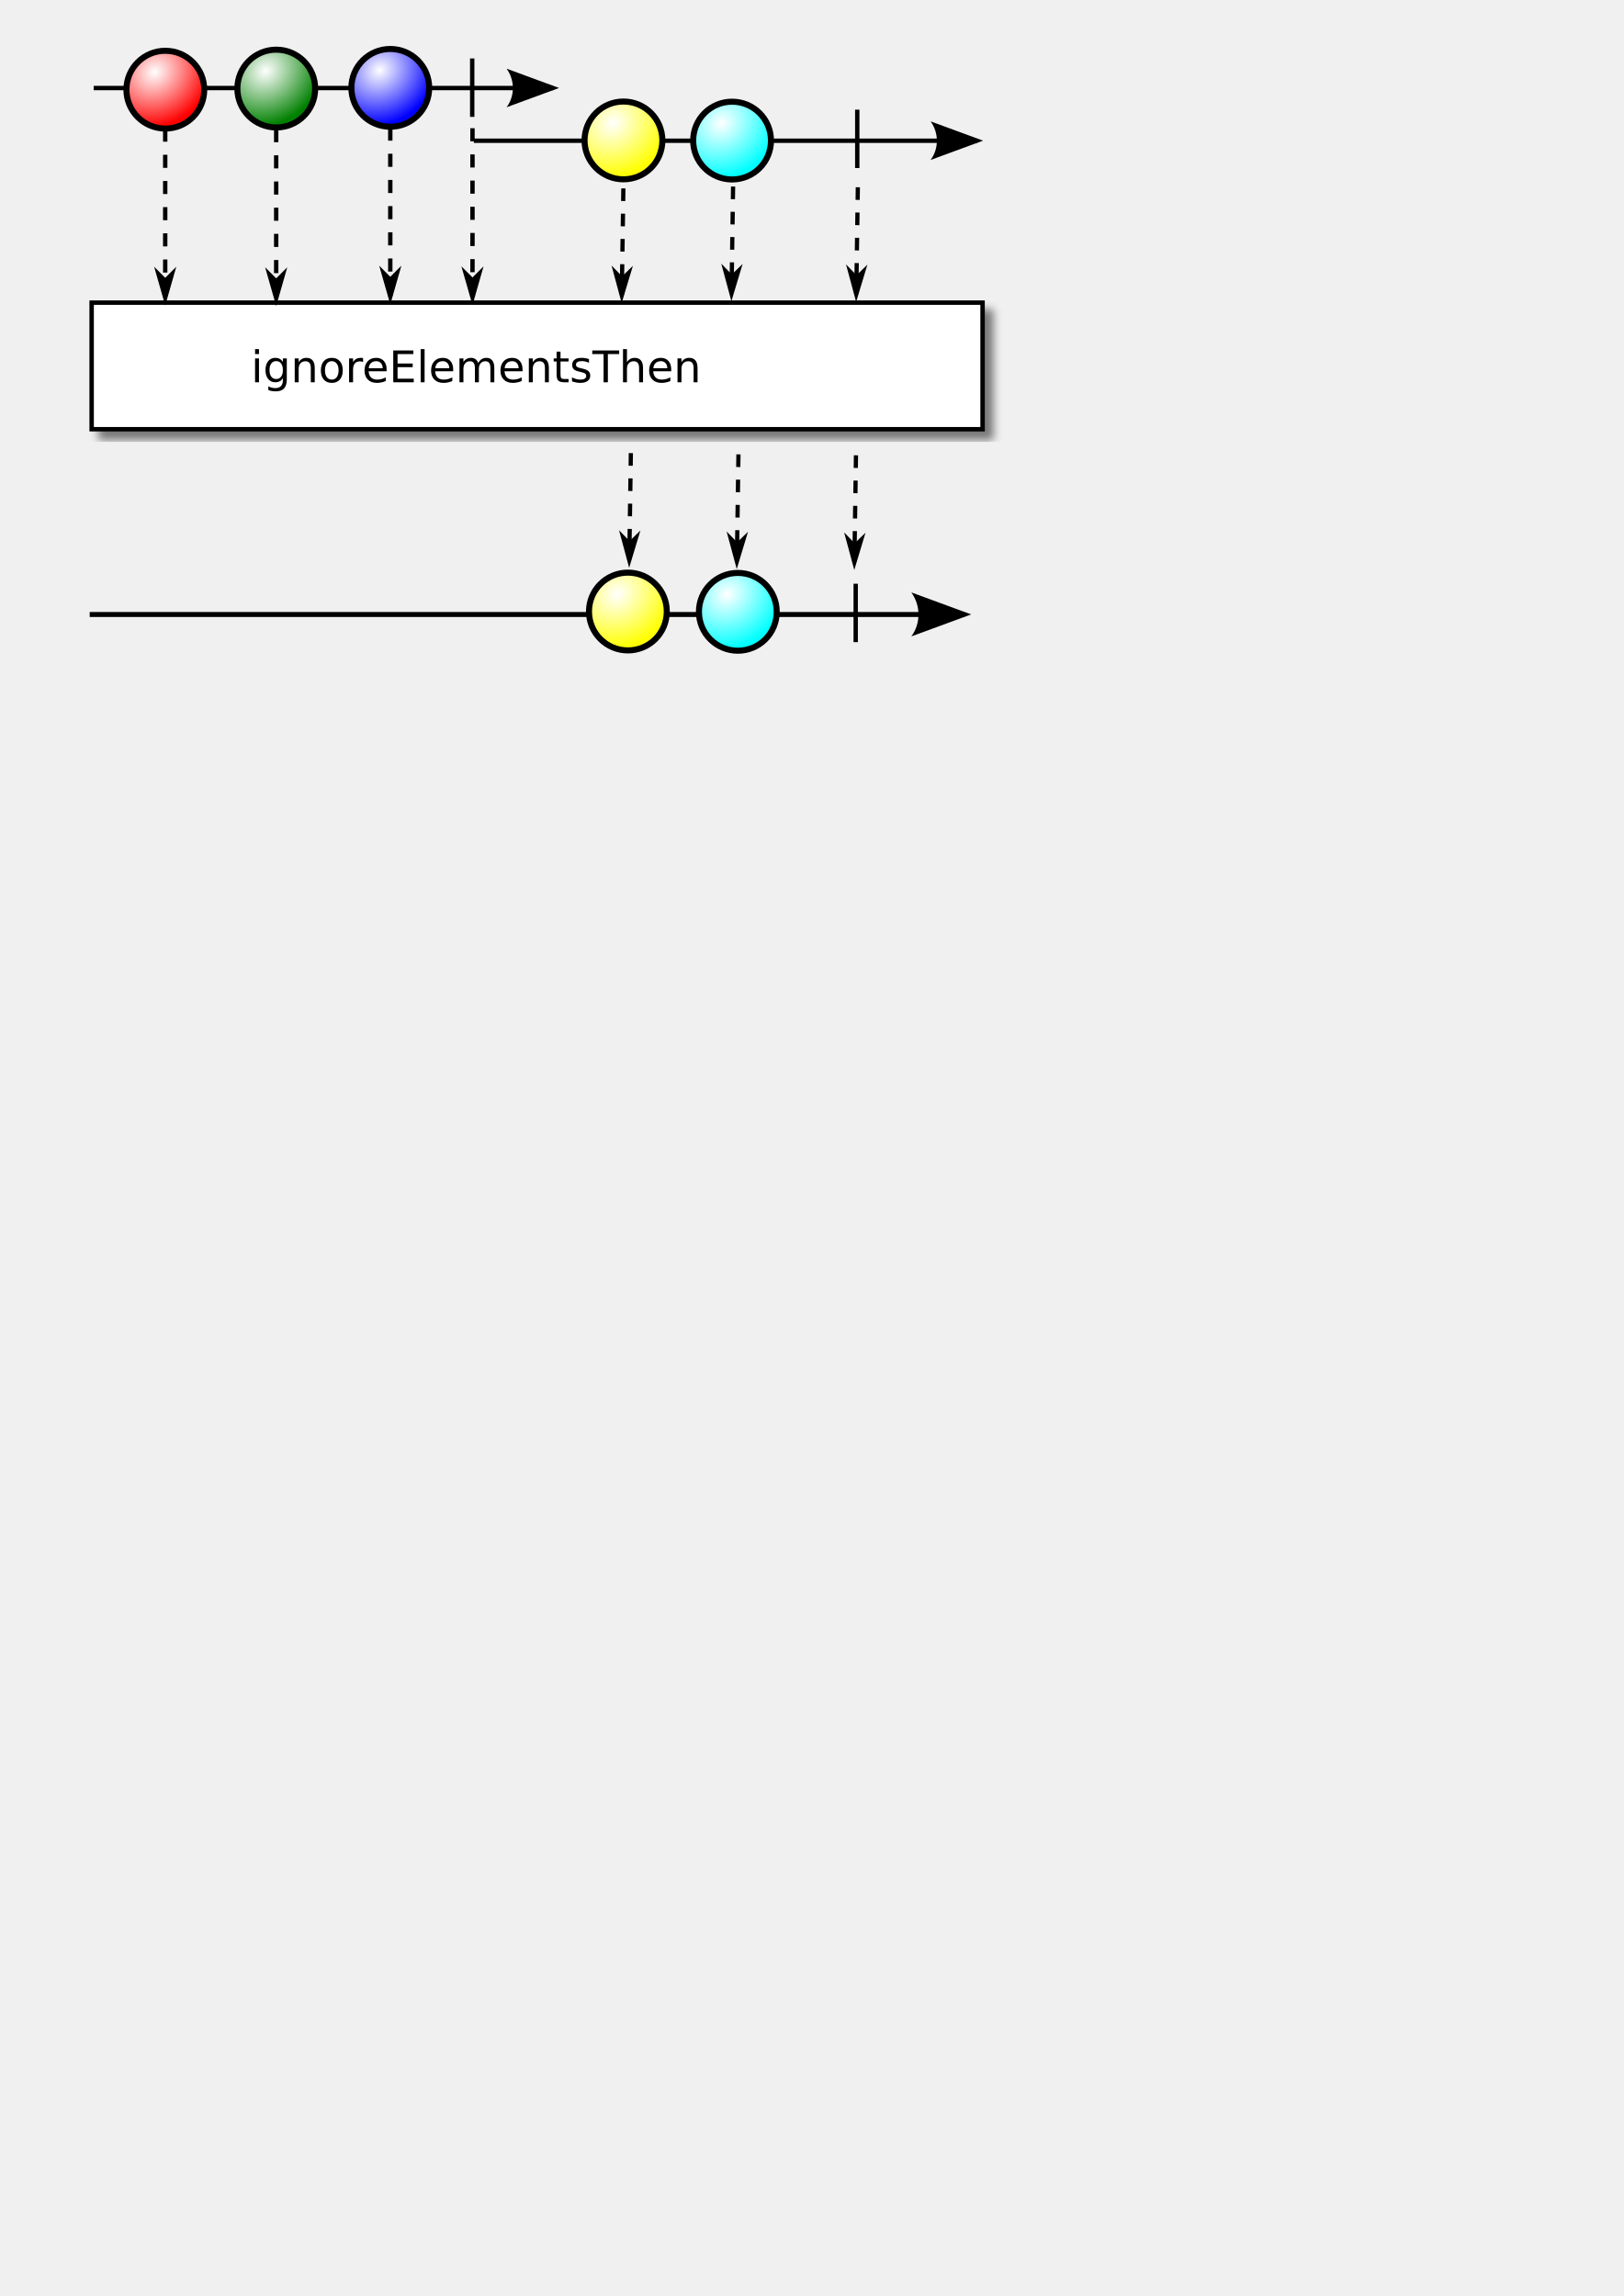
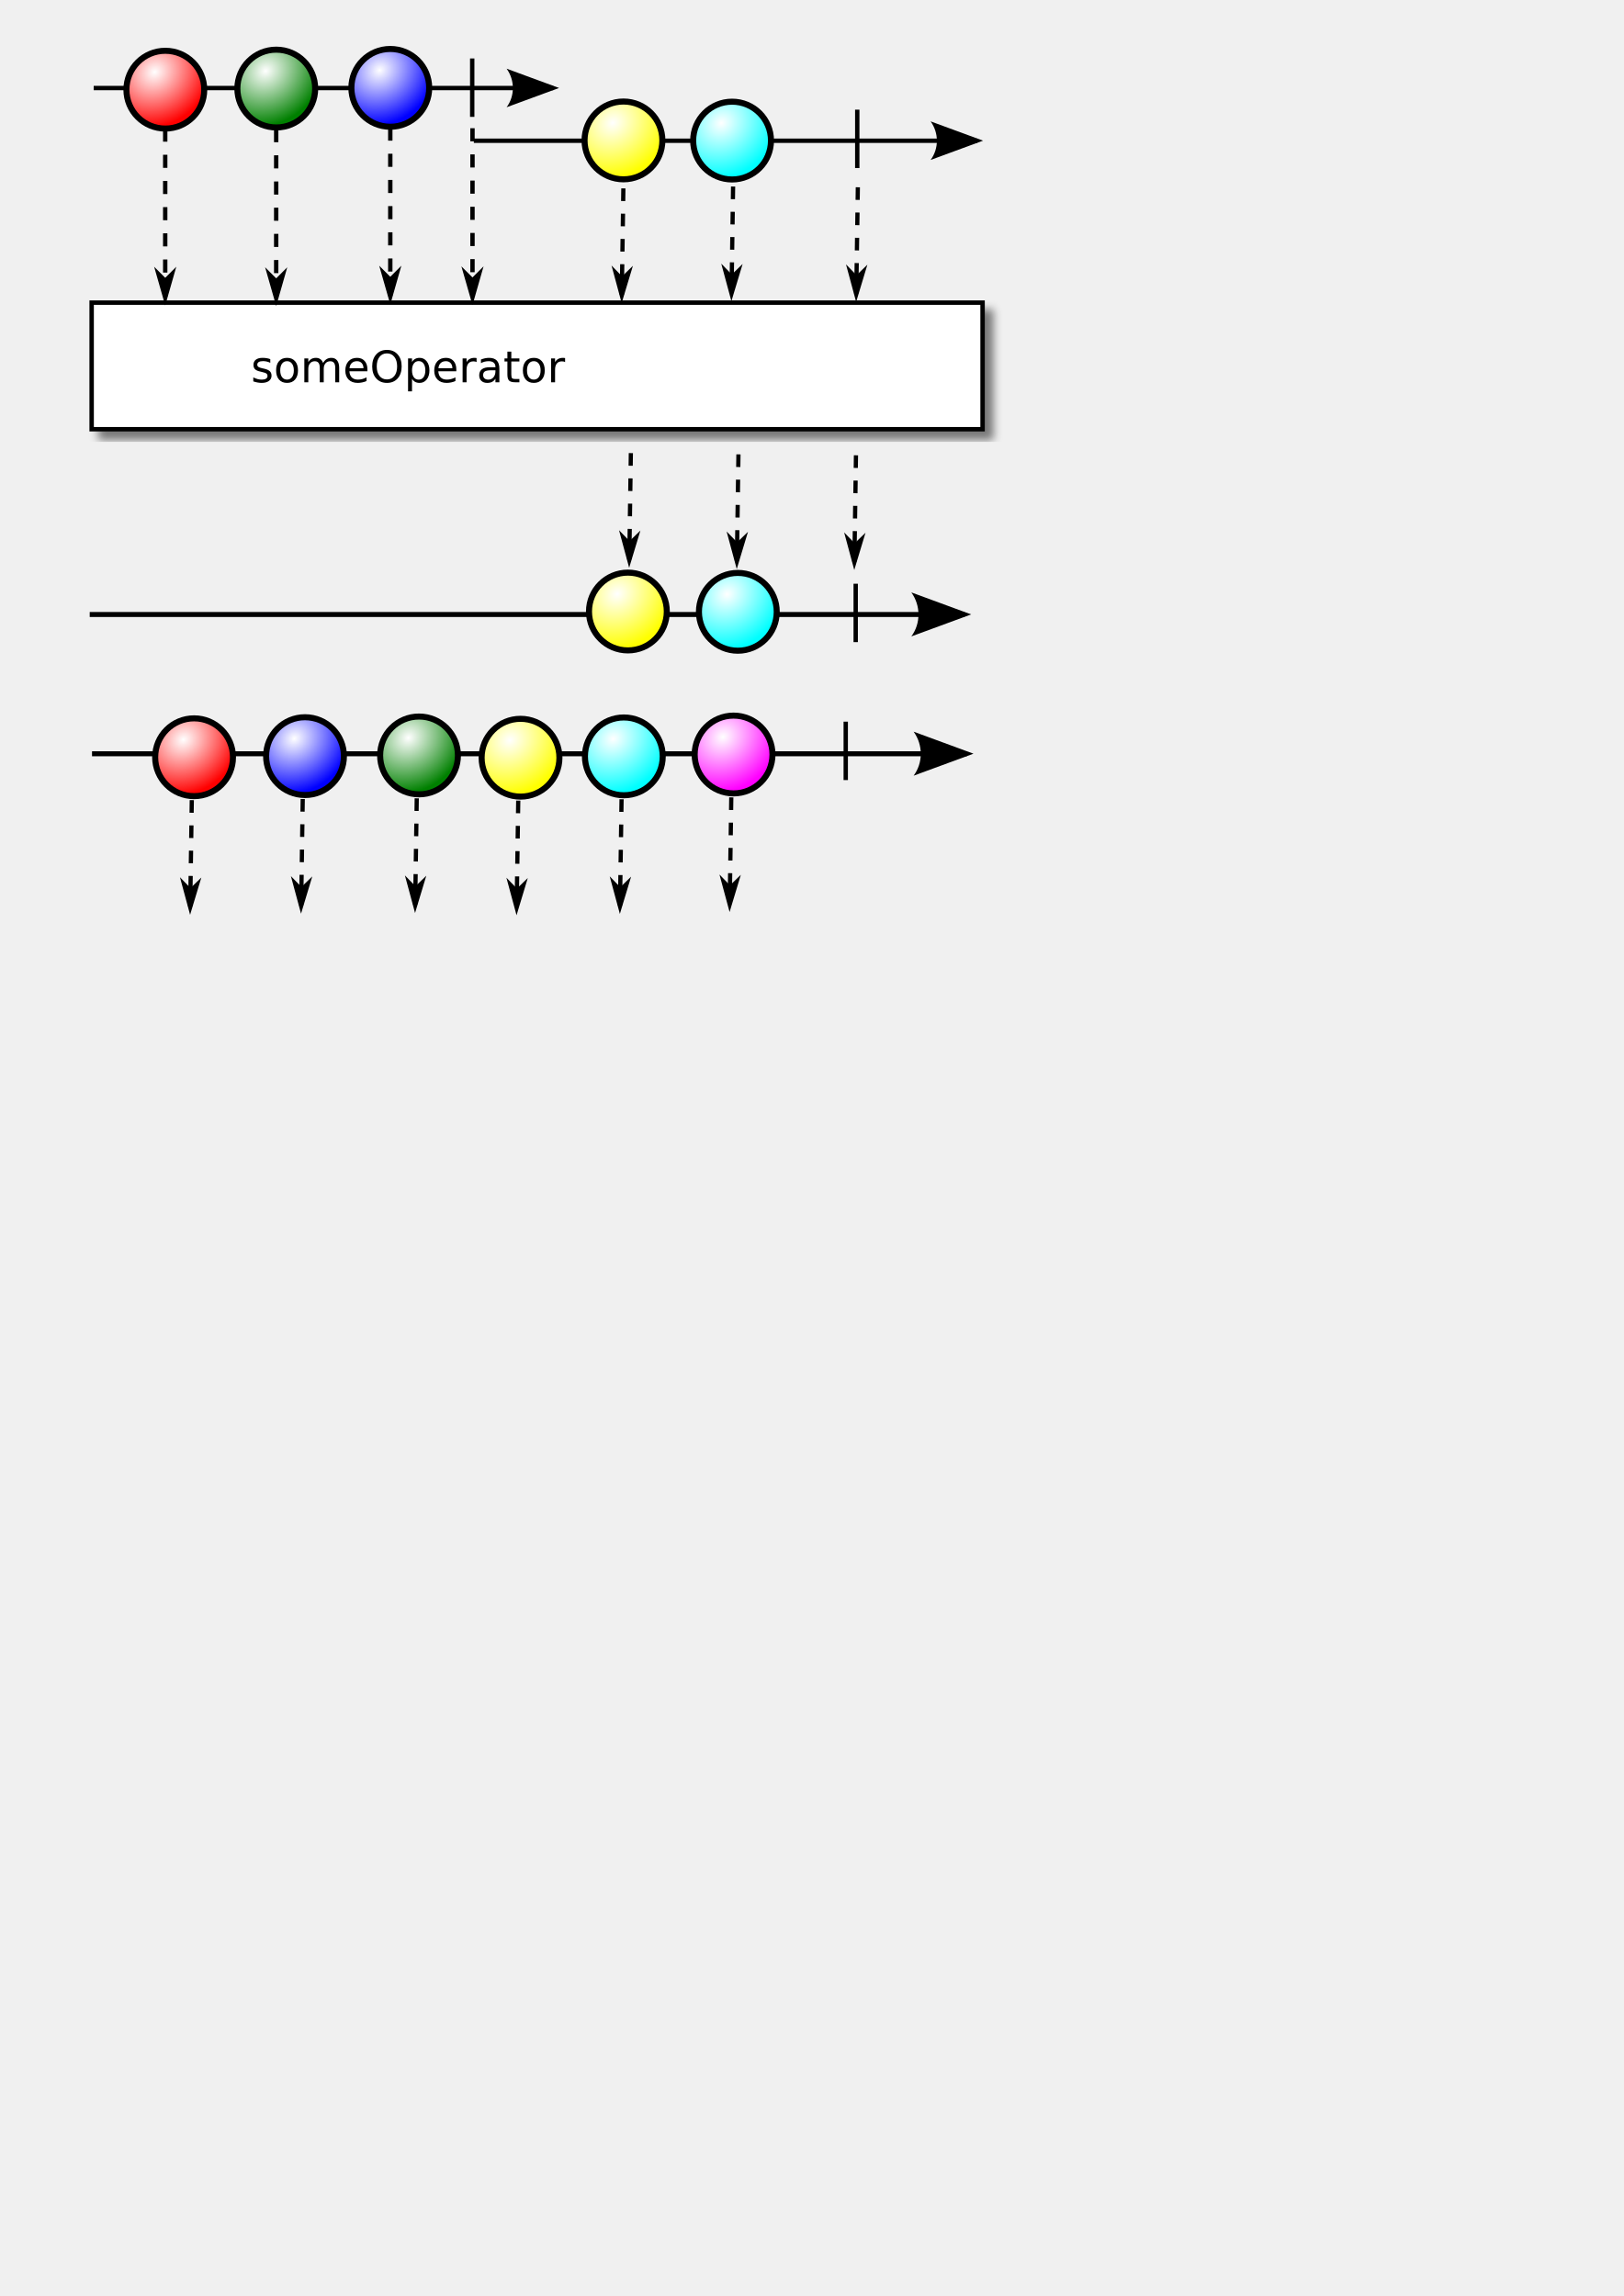
<svg xmlns="http://www.w3.org/2000/svg" xmlns:xlink="http://www.w3.org/1999/xlink" width="744.094" height="1052.362" id="svg2" version="1.1">
  <defs id="defs4">
    <linearGradient id="linearGradient5954">
      <stop id="stop5956" offset="0" style="stop-color:#ffffff;stop-opacity:1" />
      <stop id="stop5958" offset="1" style="stop-color:#00ffff;stop-opacity:1" />
    </linearGradient>
    <linearGradient id="linearGradient5948">
      <stop style="stop-color:#ffffff;stop-opacity:1" offset="0" id="stop5950" />
      <stop style="stop-color:#ffff00;stop-opacity:1" offset="1" id="stop5952" />
    </linearGradient>
    <marker orient="auto" refY="0.0" refX="0.0" id="Arrow1Send" style="overflow:visible;">
      <path id="path4186" d="M 0.0,0.0 L 5.0,-5.0 L -12.5,0.0 L 5.0,5.0 L 0.0,0.0 z " style="fill-rule:evenodd;stroke:#000000;stroke-width:1.0pt;" transform="scale(0.2) rotate(180) translate(6,0)" />
    </marker>
    <marker orient="auto" refY="0.0" refX="0.0" id="Arrow1Lend" style="overflow:visible;">
      <path id="path4174" d="M 0.0,0.0 L 5.0,-5.0 L -12.5,0.0 L 5.0,5.0 L 0.0,0.0 z " style="fill-rule:evenodd;stroke:#000000;stroke-width:1.0pt;" transform="scale(0.8) rotate(180) translate(12.5,0)" />
    </marker>
    <linearGradient id="linearGradient3123">
      <stop style="stop-color:#ffffff;stop-opacity:1" offset="0" id="stop3125" />
      <stop style="stop-color:#0000ff;stop-opacity:1" offset="1" id="stop3127" />
    </linearGradient>
    <linearGradient id="linearGradient6690">
      <stop id="stop6692" offset="0" style="stop-color:#ffffff;stop-opacity:1" />
      <stop id="stop6694" offset="1" style="stop-color:#ff00ff;stop-opacity:1" />
    </linearGradient>
    <linearGradient id="linearGradient6641">
      <stop style="stop-color:#ffffff;stop-opacity:1" offset="0" id="stop6643" />
      <stop style="stop-color:#0000ff;stop-opacity:1" offset="1" id="stop6645" />
    </linearGradient>
    <linearGradient id="linearGradient6569">
      <stop id="stop6571" offset="0" style="stop-color:#ffffff;stop-opacity:1" />
      <stop id="stop6573" offset="1" style="stop-color:#008000;stop-opacity:1" />
    </linearGradient>
    <linearGradient id="linearGradient6470">
      <stop id="stop6472" offset="0" style="stop-color:#ffffff;stop-opacity:1" />
      <stop id="stop6474" offset="1" style="stop-color:#ffff00;stop-opacity:1" />
    </linearGradient>
    <linearGradient id="linearGradient6430">
      <stop style="stop-color:#ffffff;stop-opacity:1" offset="0" id="stop6432" />
      <stop style="stop-color:#0000ff;stop-opacity:1" offset="1" id="stop6434" />
    </linearGradient>
    <linearGradient id="linearGradient6390">
      <stop id="stop6392" offset="0" style="stop-color:#ffffff;stop-opacity:1" />
      <stop id="stop6394" offset="1" style="stop-color:#008000;stop-opacity:1" />
    </linearGradient>
    <marker orient="auto" refY="0.0" refX="0.0" id="Arrow1Mend" style="overflow:visible;">
      <path id="path3786" d="M 0.0,0.0 L 5.0,-5.0 L -12.5,0.0 L 5.0,5.0 L 0.0,0.0 z " style="fill-rule:evenodd;stroke:#000000;stroke-width:1.0pt;" transform="scale(0.4) rotate(180) translate(10,0)" />
    </marker>
    <linearGradient id="linearGradient5976">
      <stop style="stop-color:#ffffff;stop-opacity:1" offset="0" id="stop5978" />
      <stop style="stop-color:#ff0000;stop-opacity:1" offset="1" id="stop5980" />
    </linearGradient>
    <linearGradient id="linearGradient4492">
      <stop style="stop-color:#ff0000;stop-opacity:1;" offset="0" id="stop4494" />
      <stop style="stop-color:#ff0000;stop-opacity:1" offset="1" id="stop4496" />
    </linearGradient>
    <marker orient="auto" refY="0.0" refX="0.0" id="Arrow2Lend" style="overflow:visible;">
      <path id="path3798" style="fill-rule:evenodd;stroke-width:0.625;stroke-linejoin:round;" d="M 8.719,4.034 L -2.207,0.016 L 8.719,-4.002 C 6.973,-1.63 6.983,1.616 8.719,4.034 z " transform="scale(1.1) rotate(180) translate(1,0)" />
    </marker>
    <radialGradient xlink:href="#linearGradient5976" id="radialGradient5982" cx="113.03" cy="322.384" fx="113.03" fy="322.384" r="13.857" gradientUnits="userSpaceOnUse" gradientTransform="matrix(-1.154251,0.8445702,-0.7444229,-1.017383,479.7764,556.2234)" />
    <radialGradient xlink:href="#linearGradient5976-2" id="radialGradient5982-0" cx="113.03" cy="322.384" fx="113.03" fy="322.384" r="13.857" gradientUnits="userSpaceOnUse" gradientTransform="matrix(-1.154251,0.8445702,-0.7444229,-1.017383,479.7764,556.2234)" />
    <linearGradient id="linearGradient5976-2">
      <stop style="stop-color:#ffffff;stop-opacity:1" offset="0" id="stop5978-9" />
      <stop style="stop-color:#ff0000;stop-opacity:1" offset="1" id="stop5980-9" />
    </linearGradient>
    <radialGradient r="13.857" fy="322.384" fx="113.03" cy="322.384" cx="113.03" gradientTransform="matrix(-1.154251,0.8445702,-0.7444229,-1.017383,479.7764,556.2234)" gradientUnits="userSpaceOnUse" id="radialGradient6371-1" xlink:href="#linearGradient6390-0" />
    <linearGradient id="linearGradient6390-0">
      <stop id="stop6392-1" offset="0" style="stop-color:#ffffff;stop-opacity:1" />
      <stop id="stop6394-6" offset="1" style="stop-color:#008000;stop-opacity:1" />
    </linearGradient>
    <radialGradient r="13.857" fy="322.384" fx="113.03" cy="322.384" cx="113.03" gradientTransform="matrix(-1.154251,0.8445702,-0.7444229,-1.017383,479.7764,556.2234)" gradientUnits="userSpaceOnUse" id="radialGradient6411-2" xlink:href="#linearGradient6430-5" />
    <linearGradient id="linearGradient6430-5">
      <stop style="stop-color:#ffffff;stop-opacity:1" offset="0" id="stop6432-2" />
      <stop style="stop-color:#0000ff;stop-opacity:1" offset="1" id="stop6434-6" />
    </linearGradient>
    <marker orient="auto" refY="0" refX="0" id="Arrow1Mend-5" style="overflow:visible">
      <path id="path3786-9" d="M 0,0 5,-5 -12.5,0 5,5 0,0 z" style="fill-rule:evenodd;stroke:#000000;stroke-width:1pt" transform="matrix(-0.4,0,0,-0.4,-4,0)" />
    </marker>
    <radialGradient xlink:href="#linearGradient5976-7" id="radialGradient5982-07" cx="113.03" cy="322.384" fx="113.03" fy="322.384" r="13.857" gradientUnits="userSpaceOnUse" gradientTransform="matrix(-1.154251,0.8445702,-0.7444229,-1.017383,479.7764,556.2234)" />
    <linearGradient id="linearGradient5976-7">
      <stop style="stop-color:#ffffff;stop-opacity:1" offset="0" id="stop5978-8" />
      <stop style="stop-color:#ff0000;stop-opacity:1" offset="1" id="stop5980-91" />
    </linearGradient>
    <radialGradient r="13.857" fy="322.384" fx="113.03" cy="322.384" cx="113.03" gradientTransform="matrix(-1.154251,0.8445702,-0.7444229,-1.017383,479.7764,556.2234)" gradientUnits="userSpaceOnUse" id="radialGradient6498" xlink:href="#linearGradient6569" />
    <marker orient="auto" refY="0" refX="0" id="Arrow1Mend-2" style="overflow:visible">
      <path id="path3786-5" d="M 0,0 5,-5 -12.5,0 5,5 0,0 z" style="fill-rule:evenodd;stroke:#000000;stroke-width:1pt" transform="matrix(-0.4,0,0,-0.4,-4,0)" />
    </marker>
    <radialGradient xlink:href="#linearGradient5976-8" id="radialGradient5982-7" cx="113.03" cy="322.384" fx="113.03" fy="322.384" r="13.857" gradientUnits="userSpaceOnUse" gradientTransform="matrix(-1.154251,0.8445702,-0.7444229,-1.017383,479.7764,556.2234)" />
    <linearGradient id="linearGradient5976-8">
      <stop style="stop-color:#ffffff;stop-opacity:1" offset="0" id="stop5978-93" />
      <stop style="stop-color:#ff0000;stop-opacity:1" offset="1" id="stop5980-0" />
    </linearGradient>
    <marker orient="auto" refY="0" refX="0" id="Arrow1Mend-8" style="overflow:visible">
      <path id="path3786-99" d="M 0,0 5,-5 -12.5,0 5,5 0,0 z" style="fill-rule:evenodd;stroke:#000000;stroke-width:1pt" transform="matrix(-0.4,0,0,-0.4,-4,0)" />
    </marker>
    <radialGradient xlink:href="#linearGradient5976-1" id="radialGradient5982-05" cx="113.03" cy="322.384" fx="113.03" fy="322.384" r="13.857" gradientUnits="userSpaceOnUse" gradientTransform="matrix(-1.154251,0.8445702,-0.7444229,-1.017383,479.7764,556.2234)" />
    <linearGradient id="linearGradient5976-1">
      <stop style="stop-color:#ffffff;stop-opacity:1" offset="0" id="stop5978-2" />
      <stop style="stop-color:#ff0000;stop-opacity:1" offset="1" id="stop5980-2" />
    </linearGradient>
    <marker orient="auto" refY="0" refX="0" id="Arrow1Mend-4" style="overflow:visible">
      <path id="path3786-7" d="M 0,0 5,-5 -12.5,0 5,5 0,0 z" style="fill-rule:evenodd;stroke:#000000;stroke-width:1pt" transform="matrix(-0.4,0,0,-0.4,-4,0)" />
    </marker>
    <radialGradient r="13.857" fy="322.384" fx="113.03" cy="322.384" cx="113.03" gradientTransform="matrix(-1.154251,0.8445702,-0.7444229,-1.017383,479.7764,556.2234)" gradientUnits="userSpaceOnUse" id="radialGradient6498-5" xlink:href="#linearGradient6569-4" />
    <linearGradient id="linearGradient6569-4">
      <stop id="stop6571-8" offset="0" style="stop-color:#ffffff;stop-opacity:1" />
      <stop id="stop6573-9" offset="1" style="stop-color:#008000;stop-opacity:1" />
    </linearGradient>
    <radialGradient r="13.857" fy="322.384" fx="113.03" cy="322.384" cx="113.03" gradientTransform="matrix(-1.154251,0.8445702,-0.7444229,-1.017383,479.7764,556.2234)" gradientUnits="userSpaceOnUse" id="radialGradient6593" xlink:href="#linearGradient3123" />
    <marker orient="auto" refY="0" refX="0" id="Arrow1Mend-1" style="overflow:visible">
      <path id="path3786-8" d="M 0,0 5,-5 -12.5,0 5,5 0,0 z" style="fill-rule:evenodd;stroke:#000000;stroke-width:1pt" transform="matrix(-0.4,0,0,-0.4,-4,0)" />
    </marker>
    <radialGradient r="13.857" fy="322.384" fx="113.03" cy="322.384" cx="113.03" gradientTransform="matrix(-1.154251,0.8445702,-0.7444229,-1.017383,479.7764,556.2234)" gradientUnits="userSpaceOnUse" id="radialGradient6498-40" xlink:href="#linearGradient6569-0" />
    <linearGradient id="linearGradient6569-0">
      <stop id="stop6571-0" offset="0" style="stop-color:#ffffff;stop-opacity:1" />
      <stop id="stop6573-2" offset="1" style="stop-color:#008000;stop-opacity:1" />
    </linearGradient>
    <marker orient="auto" refY="0" refX="0" id="Arrow1Mend-54" style="overflow:visible">
      <path id="path3786-85" d="M 0,0 5,-5 -12.5,0 5,5 0,0 z" style="fill-rule:evenodd;stroke:#000000;stroke-width:1pt" transform="matrix(-0.4,0,0,-0.4,-4,0)" />
    </marker>
    <radialGradient r="13.857" fy="322.384" fx="113.03" cy="322.384" cx="113.03" gradientTransform="matrix(-1.154251,0.8445702,-0.7444229,-1.017383,479.7764,556.2234)" gradientUnits="userSpaceOnUse" id="radialGradient6593-4-9" xlink:href="#linearGradient6641-1" />
    <linearGradient id="linearGradient6641-1">
      <stop style="stop-color:#ffffff;stop-opacity:1" offset="0" id="stop6643-9" />
      <stop style="stop-color:#0000ff;stop-opacity:1" offset="1" id="stop6645-4" />
    </linearGradient>
    <linearGradient id="linearGradient6569-7">
      <stop id="stop6571-3" offset="0" style="stop-color:#ffffff;stop-opacity:1" />
      <stop id="stop6573-5" offset="1" style="stop-color:#008000;stop-opacity:1" />
    </linearGradient>
    <radialGradient xlink:href="#linearGradient5976-24" id="radialGradient5982-3" cx="113.03" cy="322.384" fx="113.03" fy="322.384" r="13.857" gradientUnits="userSpaceOnUse" gradientTransform="matrix(-1.154251,0.8445702,-0.7444229,-1.017383,479.7764,556.2234)" />
    <linearGradient id="linearGradient5976-24">
      <stop style="stop-color:#ffffff;stop-opacity:1" offset="0" id="stop5978-6" />
      <stop style="stop-color:#ff0000;stop-opacity:1" offset="1" id="stop5980-95" />
    </linearGradient>
    <marker orient="auto" refY="0" refX="0" id="Arrow1Mend-7" style="overflow:visible">
      <path id="path3786-6" d="M 0,0 5,-5 -12.5,0 5,5 0,0 z" style="fill-rule:evenodd;stroke:#000000;stroke-width:1pt" transform="matrix(-0.4,0,0,-0.4,-4,0)" />
    </marker>
    <marker orient="auto" refY="0" refX="0" id="Arrow2Lend-3" style="overflow:visible">
      <path id="path3798-3" style="fill-rule:evenodd;stroke-width:0.625;stroke-linejoin:round" d="M 8.719,4.034 -2.207,0.016 8.719,-4.002 c -1.745,2.372 -1.735,5.617 -6e-7,8.035 z" transform="matrix(-1.1,0,0,-1.1,-1.1,0)" />
    </marker>
    <radialGradient r="13.857" fy="322.384" fx="113.03" cy="322.384" cx="113.03" gradientTransform="matrix(-1.154251,0.8445702,-0.7444229,-1.017383,479.7764,556.2234)" gradientUnits="userSpaceOnUse" id="radialGradient6665-2" xlink:href="#linearGradient6690-8" />
    <linearGradient id="linearGradient6690-8">
      <stop id="stop6692-2" offset="0" style="stop-color:#ffffff;stop-opacity:1" />
      <stop id="stop6694-2" offset="1" style="stop-color:#00ffff;stop-opacity:1" />
    </linearGradient>
    <radialGradient r="13.857" fy="322.384" fx="113.03" cy="322.384" cx="113.03" gradientTransform="matrix(-1.154251,0.8445702,-0.7444229,-1.017383,479.7764,556.2234)" gradientUnits="userSpaceOnUse" id="radialGradient6593-4-5" xlink:href="#linearGradient6641-4" />
    <linearGradient id="linearGradient6641-4">
      <stop style="stop-color:#ffffff;stop-opacity:1" offset="0" id="stop6643-3" />
      <stop style="stop-color:#0000ff;stop-opacity:1" offset="1" id="stop6645-48" />
    </linearGradient>
    <radialGradient r="13.857" fy="322.384" fx="113.03" cy="322.384" cx="113.03" gradientTransform="matrix(-1.154251,0.8445702,-0.7444229,-1.017383,479.7764,556.2234)" gradientUnits="userSpaceOnUse" id="radialGradient6830" xlink:href="#linearGradient5954" />
    <radialGradient r="13.857" fy="322.384" fx="113.03" cy="322.384" cx="113.03" gradientTransform="matrix(-1.154251,0.8445702,-0.7444229,-1.017383,479.7764,556.2234)" gradientUnits="userSpaceOnUse" id="radialGradient6593-40" xlink:href="#linearGradient6569-4-7" />
    <linearGradient id="linearGradient6569-4-7">
      <stop id="stop6571-8-7" offset="0" style="stop-color:#ffffff;stop-opacity:1" />
      <stop id="stop6573-9-7" offset="1" style="stop-color:#008000;stop-opacity:1" />
    </linearGradient>
    <radialGradient r="13.857" fy="322.384" fx="113.03" cy="322.384" cx="113.03" gradientTransform="matrix(-1.154251,0.8445702,-0.7444229,-1.017383,479.7764,556.2234)" gradientUnits="userSpaceOnUse" id="radialGradient6874" xlink:href="#linearGradient5948" />
    <marker orient="auto" refY="0" refX="0" id="Arrow1Mend-19" style="overflow:visible">
      <path id="path3786-3" d="M 0,0 5,-5 -12.5,0 5,5 0,0 z" style="fill-rule:evenodd;stroke:#000000;stroke-width:1pt" transform="matrix(-0.4,0,0,-0.4,-4,0)" />
    </marker>
    <filter id="filter6959" style="color-interpolation-filters:sRGB;">
      <feFlood id="feFlood6961" flood-opacity="0.5" flood-color="rgb(0,0,0)" result="flood" />
      <feComposite id="feComposite6963" in2="SourceGraphic" in="flood" operator="in" result="composite1" />
      <feGaussianBlur id="feGaussianBlur6965" in="composite" stdDeviation="2" result="blur" />
      <feOffset id="feOffset6967" dx="4" dy="4" result="offset" />
      <feComposite id="feComposite6969" in2="offset" in="SourceGraphic" operator="over" result="composite2" />
    </filter>
    <marker orient="auto" refY="0" refX="0" id="Arrow1Mend-19-5" style="overflow:visible">
      <path id="path3786-3-2" d="M 0,0 5,-5 -12.5,0 5,5 0,0 z" style="fill-rule:evenodd;stroke:#000000;stroke-width:1pt" transform="matrix(-0.4,0,0,-0.4,-4,0)" />
    </marker>
    <marker orient="auto" refY="0" refX="0" id="Arrow1Mend-19-7" style="overflow:visible">
      <path id="path3786-3-3" d="M 0,0 5,-5 -12.5,0 5,5 0,0 z" style="fill-rule:evenodd;stroke:#000000;stroke-width:1pt" transform="matrix(-0.4,0,0,-0.4,-4,0)" />
    </marker>
    <radialGradient r="13.857" fy="322.384" fx="113.03" cy="322.384" cx="113.03" gradientTransform="matrix(-1.154251,0.8445702,-0.7444229,-1.017383,479.7764,556.2234)" gradientUnits="userSpaceOnUse" id="radialGradient6874-6" xlink:href="#linearGradient5948-6" />
    <linearGradient id="linearGradient5948-6">
      <stop style="stop-color:#ffffff;stop-opacity:1" offset="0" id="stop5950-7" />
      <stop style="stop-color:#ffff00;stop-opacity:1" offset="1" id="stop5952-2" />
    </linearGradient>
    <radialGradient r="13.857" fy="322.384" fx="113.03" cy="322.384" cx="113.03" gradientTransform="matrix(-1.154251,0.8445702,-0.7444229,-1.017383,479.7764,556.2234)" gradientUnits="userSpaceOnUse" id="radialGradient5975" xlink:href="#linearGradient5948-6" />
    <marker orient="auto" refY="0" refX="0" id="Arrow1Mend-87" style="overflow:visible">
      <path id="path3786-2" d="M 0,0 5,-5 -12.5,0 5,5 0,0 z" style="fill-rule:evenodd;stroke:#000000;stroke-width:1pt" transform="matrix(-0.4,0,0,-0.4,-4,0)" />
    </marker>
    <marker orient="auto" refY="0" refX="0" id="Arrow1Mend-19-78" style="overflow:visible">
      <path id="path3786-3-0" d="M 0,0 5,-5 -12.5,0 5,5 0,0 z" style="fill-rule:evenodd;stroke:#000000;stroke-width:1pt" transform="matrix(-0.4,0,0,-0.4,-4,0)" />
    </marker>
    <marker orient="auto" refY="0" refX="0" id="Arrow1Mend-27" style="overflow:visible">
      <path id="path3786-96" d="M 0,0 5,-5 -12.5,0 5,5 0,0 z" style="fill-rule:evenodd;stroke:#000000;stroke-width:1pt" transform="matrix(-0.4,0,0,-0.4,-4,0)" />
    </marker>
    <marker orient="auto" refY="0" refX="0" id="Arrow1Mend-51" style="overflow:visible">
      <path id="path3786-58" d="M 0,0 5,-5 -12.5,0 5,5 0,0 z" style="fill-rule:evenodd;stroke:#000000;stroke-width:1pt" transform="matrix(-0.4,0,0,-0.4,-4,0)" />
    </marker>
+     <marker orient="auto" refY="0" refX="0" id="Arrow1Mend-3" style="overflow:visible">
+       <path id="path3786-73" d="M 0,0 5,-5 -12.5,0 5,5 0,0 z" style="fill-rule:evenodd;stroke:#000000;stroke-width:1pt" transform="matrix(-0.4,0,0,-0.4,-4,0)" />
+     </marker>
+     <radialGradient r="13.857" fy="322.384" fx="113.03" cy="322.384" cx="113.03" gradientTransform="matrix(-1.154251,0.8445702,-0.7444229,-1.017383,479.7764,556.2234)" gradientUnits="userSpaceOnUse" id="radialGradient5944" xlink:href="#linearGradient6641-6" />
+     <linearGradient id="linearGradient6641-6">
+       <stop style="stop-color:#ffffff;stop-opacity:1" offset="0" id="stop6643-1" />
+       <stop style="stop-color:#ffff00;stop-opacity:1" offset="1" id="stop6645-6" />
+     </linearGradient>
+     <marker orient="auto" refY="0" refX="0" id="marker3189" style="overflow:visible">
+       <path id="path3191" d="M 0,0 5,-5 -12.5,0 5,5 0,0 z" style="fill-rule:evenodd;stroke:#000000;stroke-width:1pt" transform="matrix(-0.4,0,0,-0.4,-4,0)" />
+     </marker>
+     <radialGradient r="13.857" fy="322.384" fx="113.03" cy="322.384" cx="113.03" gradientTransform="matrix(-1.154251,0.8445702,-0.7444229,-1.017383,479.7764,556.2234)" gradientUnits="userSpaceOnUse" id="radialGradient6665" xlink:href="#linearGradient6690-6" />
+     <linearGradient id="linearGradient6690-6">
+       <stop id="stop6692-5" offset="0" style="stop-color:#ffffff;stop-opacity:1" />
+       <stop id="stop6694-6" offset="1" style="stop-color:#ff00ff;stop-opacity:1" />
+     </linearGradient>
+     <marker orient="auto" refY="0" refX="0" id="marker3197" style="overflow:visible">
+       <path id="path3199" d="M 0,0 5,-5 -12.5,0 5,5 0,0 z" style="fill-rule:evenodd;stroke:#000000;stroke-width:1pt" transform="matrix(-0.4,0,0,-0.4,-4,0)" />
+     </marker>
+     <radialGradient r="13.857" fy="322.384" fx="113.03" cy="322.384" cx="113.03" gradientTransform="matrix(-1.154251,0.8445702,-0.7444229,-1.017383,479.7764,556.2234)" gradientUnits="userSpaceOnUse" id="radialGradient6593-4" xlink:href="#linearGradient6641-60" />
+     <linearGradient id="linearGradient6641-60">
+       <stop style="stop-color:#ffffff;stop-opacity:1" offset="0" id="stop6643-5" />
+       <stop style="stop-color:#00ffff;stop-opacity:1" offset="1" id="stop6645-5" />
+     </linearGradient>
+     <marker orient="auto" refY="0" refX="0" id="marker3205" style="overflow:visible">
+       <path id="path3207" d="M 0,0 5,-5 -12.5,0 5,5 0,0 z" style="fill-rule:evenodd;stroke:#000000;stroke-width:1pt" transform="matrix(-0.4,0,0,-0.4,-4,0)" />
+     </marker>
+     <radialGradient r="13.857" fy="322.384" fx="113.03" cy="322.384" cx="113.03" gradientTransform="matrix(-1.154251,0.8445702,-0.7444229,-1.017383,479.7764,556.2234)" gradientUnits="userSpaceOnUse" id="radialGradient6593-6" xlink:href="#linearGradient6569-4-6" />
+     <linearGradient id="linearGradient6569-4-6">
+       <stop id="stop6571-8-1" offset="0" style="stop-color:#ffffff;stop-opacity:1" />
+       <stop id="stop6573-9-3" offset="1" style="stop-color:#008000;stop-opacity:1" />
+     </linearGradient>
+     <marker orient="auto" refY="0" refX="0" id="marker3213" style="overflow:visible">
+       <path id="path3215" d="M 0,0 5,-5 -12.5,0 5,5 0,0 z" style="fill-rule:evenodd;stroke:#000000;stroke-width:1pt" transform="matrix(-0.4,0,0,-0.4,-4,0)" />
+     </marker>
+     <radialGradient r="13.857" fy="322.384" fx="113.03" cy="322.384" cx="113.03" gradientTransform="matrix(-1.154251,0.8445702,-0.7444229,-1.017383,479.7764,556.2234)" gradientUnits="userSpaceOnUse" id="radialGradient6498-0" xlink:href="#linearGradient6569-5" />
+     <linearGradient id="linearGradient6569-5">
+       <stop id="stop6571-6" offset="0" style="stop-color:#ffffff;stop-opacity:1" />
+       <stop id="stop6573-29" offset="1" style="stop-color:#0000ff;stop-opacity:1" />
+     </linearGradient>
+     <marker orient="auto" refY="0" refX="0" id="marker3221" style="overflow:visible">
+       <path id="path3223" d="M 0,0 5,-5 -12.5,0 5,5 0,0 z" style="fill-rule:evenodd;stroke:#000000;stroke-width:1pt" transform="matrix(-0.4,0,0,-0.4,-4,0)" />
+     </marker>
+     <radialGradient xlink:href="#linearGradient5976-27" id="radialGradient5982-5" cx="113.03" cy="322.384" fx="113.03" fy="322.384" r="13.857" gradientUnits="userSpaceOnUse" gradientTransform="matrix(-1.154251,0.8445702,-0.7444229,-1.017383,479.7764,556.2234)" />
+     <linearGradient id="linearGradient5976-27">
+       <stop style="stop-color:#ffffff;stop-opacity:1" offset="0" id="stop5978-0" />
+       <stop style="stop-color:#ff0000;stop-opacity:1" offset="1" id="stop5980-3" />
+     </linearGradient>
+     <marker orient="auto" refY="0" refX="0" id="Arrow2Lend-0" style="overflow:visible">
+       <path id="path3798-2" style="fill-rule:evenodd;stroke-width:0.625;stroke-linejoin:round" d="M 8.719,4.034 -2.207,0.016 8.719,-4.002 c -1.745,2.372 -1.735,5.617 -6e-7,8.035 z" transform="matrix(-1.1,0,0,-1.1,-1.1,0)" />
+     </marker>
  </defs>
  <g id="layer1">
    <rect style="fill:#ffffff;fill-opacity:1;stroke:#000000;stroke-width:2.026;stroke-miterlimit:4;stroke-opacity:1;stroke-dasharray:none;stroke-dashoffset:0;filter:url(#filter6959)" id="rect4418" width="408.287" height="58.016" x="41.999" y="138.711" />
    <path style="fill:none;stroke:#000000;stroke-width:2;stroke-linecap:butt;stroke-linejoin:miter;stroke-miterlimit:4;stroke-opacity:1;stroke-dasharray:none;marker-end:url(#Arrow2Lend-3)" d="m 42.931,40.352 210.617,0" id="path3129" />
    <path style="fill:url(#radialGradient5982);fill-opacity:1;stroke:#000000;stroke-width:2;stroke-miterlimit:4;stroke-opacity:1;stroke-dasharray:none;stroke-dashoffset:0" id="path4428" d="m 125.714,329.505 a 12.857,12.857 0 1 1 -25.714,0 12.857,12.857 0 1 1 25.714,0 z" transform="matrix(1.386598,0,0,1.386598,-80.72207,-415.7884)" />
    <text xml:space="preserve" style="font-size:40px;font-style:normal;font-weight:normal;line-height:125%;letter-spacing:0px;word-spacing:0px;fill:#000000;fill-opacity:1;stroke:none;font-family:Bitstream Vera Sans" x="115" y="175.219" id="text6476">
-       <tspan id="tspan6478" x="115" y="175.219" style="font-size:20px">ignoreElementsThen</tspan>
+       <tspan id="tspan6478" x="115" y="175.219" style="font-size:20px">someOperator</tspan>
    </text>
    <path style="fill:url(#radialGradient6498);fill-opacity:1;stroke:#000000;stroke-width:2;stroke-miterlimit:4;stroke-opacity:1;stroke-dasharray:none;stroke-dashoffset:0" id="path4428-7" d="m 125.714,329.505 a 12.857,12.857 0 1 1 -25.714,0 12.857,12.857 0 1 1 25.714,0 z" transform="matrix(1.386598,0,0,1.386598,-29.88033,-416.299)" />
    <path style="fill:url(#radialGradient6593);fill-opacity:1;stroke:#000000;stroke-width:2;stroke-miterlimit:4;stroke-opacity:1;stroke-dasharray:none;stroke-dashoffset:0" id="path4428-7-3" d="m 125.714,329.505 a 12.857,12.857 0 1 1 -25.714,0 12.857,12.857 0 1 1 25.714,0 z" transform="matrix(1.386598,0,0,1.386598,22.36967,-416.6192)" />
    <path style="fill:none;stroke:#000000;stroke-width:1.93;stroke-linecap:butt;stroke-linejoin:miter;stroke-miterlimit:4;stroke-opacity:1;stroke-dasharray:5.791, 5.791;stroke-dashoffset:0;marker-end:url(#Arrow1Mend)" d="m 285.669,86.354 -0.721,48.757" id="path5986-7-59" />
    <path style="fill:none;stroke:#000000;stroke-width:1.93;stroke-linecap:butt;stroke-linejoin:miter;stroke-miterlimit:4;stroke-opacity:1;stroke-dasharray:5.791, 5.791;stroke-dashoffset:0;marker-end:url(#Arrow1Mend)" d="M 335.954,85.497 335.233,134.254" id="path5986-7-59-3" />
    <path style="fill:none;stroke:#000000;stroke-width:2;stroke-linecap:butt;stroke-linejoin:miter;stroke-miterlimit:4;stroke-opacity:1;stroke-dasharray:none" d="m 216.404,26.796 0,26.769" id="path6773" />
    <path style="fill:none;stroke:#000000;stroke-width:2.282;stroke-linecap:butt;stroke-linejoin:miter;stroke-miterlimit:4;stroke-opacity:1;stroke-dasharray:none;marker-end:url(#Arrow2Lend)" d="m 41.115,281.652 400.914,0" id="path3003-6" />
    <path style="fill:url(#radialGradient6665-2);fill-opacity:1;stroke:#000000;stroke-width:2;stroke-miterlimit:4;stroke-opacity:1;stroke-dasharray:none;stroke-dashoffset:0" id="path4428-7-5-9-0" d="m 125.714,329.505 a 12.857,12.857 0 1 1 -25.714,0 12.857,12.857 0 1 1 25.714,0 z" transform="matrix(1.386598,0,0,1.386598,181.6402,-176.4677)" />
    <path style="fill:url(#radialGradient6874);fill-opacity:1;stroke:#000000;stroke-width:2;stroke-miterlimit:4;stroke-opacity:1;stroke-dasharray:none;stroke-dashoffset:0" id="path4428-7-3-3" d="m 125.714,329.505 a 12.857,12.857 0 1 1 -25.714,0 12.857,12.857 0 1 1 25.714,0 z" transform="matrix(1.386598,0,0,1.386598,131.2613,-176.6051)" />
    <path style="fill:none;stroke:#000000;stroke-width:1.93;stroke-linecap:butt;stroke-linejoin:miter;stroke-miterlimit:4;stroke-opacity:1;stroke-dasharray:5.791, 5.791;stroke-dashoffset:0;marker-end:url(#Arrow1Mend)" d="m 289.103,207.681 -0.721,48.757" id="path5986-1-9" />
    <path style="fill:none;stroke:#000000;stroke-width:2;stroke-linecap:butt;stroke-linejoin:miter;stroke-miterlimit:4;stroke-opacity:1;stroke-dasharray:6,6;stroke-dashoffset:0;marker-end:url(#Arrow1Mend-19)" d="m 75.714,58.934 0,77.143" id="path4837" />
    <path style="fill:none;stroke:#000000;stroke-width:2;stroke-linecap:butt;stroke-linejoin:miter;stroke-miterlimit:4;stroke-opacity:1;stroke-dasharray:6,6;stroke-dashoffset:0;marker-end:url(#Arrow1Mend-19)" d="m 126.571,59.184 0,77.143" id="path4837-4" />
    <path style="fill:none;stroke:#000000;stroke-width:2;stroke-linecap:butt;stroke-linejoin:miter;stroke-miterlimit:4;stroke-opacity:1;stroke-dasharray:6,6;stroke-dashoffset:0;marker-end:url(#Arrow1Mend-19)" d="m 178.857,58.469 0,77.143" id="path4837-8" />
    <path style="fill:none;stroke:#000000;stroke-width:2;stroke-linecap:butt;stroke-linejoin:miter;stroke-miterlimit:4;stroke-opacity:1;stroke-dasharray:none;marker-end:url(#Arrow2Lend-3)" d="m 217.143,64.505 230.714,0" id="path5509" />
    <path style="fill:url(#radialGradient6830);fill-opacity:1;stroke:#000000;stroke-width:2;stroke-miterlimit:4;stroke-opacity:1;stroke-dasharray:none;stroke-dashoffset:0" id="path4428-7-5-3" d="m 125.714,329.505 a 12.857,12.857 0 1 1 -25.714,0 12.857,12.857 0 1 1 25.714,0 z" transform="matrix(1.386598,0,0,1.386598,179.0024,-392.4577)" />
    <path style="fill:url(#radialGradient5975);fill-opacity:1;stroke:#000000;stroke-width:2;stroke-miterlimit:4;stroke-opacity:1;stroke-dasharray:none;stroke-dashoffset:0" id="path4428-7-3-3-9" d="m 125.714,329.505 a 12.857,12.857 0 1 1 -25.714,0 12.857,12.857 0 1 1 25.714,0 z" transform="matrix(1.386598,0,0,1.386598,129.2269,-392.5288)" />
    <path style="fill:none;stroke:#000000;stroke-width:2;stroke-linecap:butt;stroke-linejoin:miter;stroke-miterlimit:4;stroke-opacity:1;stroke-dasharray:none" d="m 392.857,50.263 0,26.769" id="path6773-7" />
    <path style="fill:none;stroke:#000000;stroke-width:1.93;stroke-linecap:butt;stroke-linejoin:miter;stroke-miterlimit:4;stroke-opacity:1;stroke-dasharray:5.791, 5.791;stroke-dashoffset:0;marker-end:url(#Arrow1Mend)" d="m 338.407,208.26 -0.721,48.757" id="path5986-1-9-9" />
    <path style="fill:none;stroke:#000000;stroke-width:2;stroke-linecap:butt;stroke-linejoin:miter;stroke-miterlimit:4;stroke-opacity:1;stroke-dasharray:none" d="m 392.143,267.549 0,26.769" id="path6773-7-3" />
    <path style="fill:none;stroke:#000000;stroke-width:2;stroke-linecap:butt;stroke-linejoin:miter;stroke-miterlimit:4;stroke-opacity:1;stroke-dasharray:6,6;stroke-dashoffset:0;marker-end:url(#Arrow1Mend-19)" d="m 216.526,58.77 0,77.143" id="path4837-8-3" />
    <path style="fill:none;stroke:#000000;stroke-width:1.93;stroke-linecap:butt;stroke-linejoin:miter;stroke-miterlimit:4;stroke-opacity:1;stroke-dasharray:5.791, 5.791;stroke-dashoffset:0;marker-end:url(#Arrow1Mend)" d="m 393.121,85.831 -0.721,48.757" id="path5986-7-59-3-1" />
    <path style="fill:none;stroke:#000000;stroke-width:1.93;stroke-linecap:butt;stroke-linejoin:miter;stroke-miterlimit:4;stroke-opacity:1;stroke-dasharray:5.791, 5.791;stroke-dashoffset:0;marker-end:url(#Arrow1Mend)" d="m 392.264,208.688 -0.721,48.757" id="path5986-7-59-3-1-9" />
+     <path style="fill:none;stroke:#000000;stroke-width:2.282;stroke-linecap:butt;stroke-linejoin:miter;stroke-miterlimit:4;stroke-opacity:1;stroke-dasharray:none;marker-end:url(#Arrow2Lend)" d="m 42.17,345.487 400.914,0" id="path3003" />
+     <path style="fill:url(#radialGradient5982-5);fill-opacity:1;stroke:#000000;stroke-width:2;stroke-miterlimit:4;stroke-opacity:1;stroke-dasharray:none;stroke-dashoffset:0" id="path4428-0" d="m 125.714,329.505 a 12.857,12.857 0 1 1 -25.714,0 12.857,12.857 0 1 1 25.714,0 z" transform="matrix(1.386598,0,0,1.386598,-67.5501,-109.8119)" />
+     <path style="fill:none;stroke:#000000;stroke-width:1.93;stroke-linecap:butt;stroke-linejoin:miter;stroke-miterlimit:4;stroke-opacity:1;stroke-dasharray:5.791, 5.791;stroke-dashoffset:0;marker-end:url(#Arrow1Mend)" d="m 87.892,366.733 -0.721,48.757" id="path5986" />
+     <path style="fill:url(#radialGradient6498-0);fill-opacity:1;stroke:#000000;stroke-width:2;stroke-miterlimit:4;stroke-opacity:1;stroke-dasharray:none;stroke-dashoffset:0" id="path4428-7-7" d="m 125.714,329.505 a 12.857,12.857 0 1 1 -25.714,0 12.857,12.857 0 1 1 25.714,0 z" transform="matrix(1.386598,0,0,1.386598,-16.70835,-110.3225)" />
+     <path style="fill:none;stroke:#000000;stroke-width:1.93;stroke-linecap:butt;stroke-linejoin:miter;stroke-miterlimit:4;stroke-opacity:1;stroke-dasharray:5.791, 5.791;stroke-dashoffset:0;marker-end:url(#Arrow1Mend)" d="m 138.733,366.222 -0.721,48.757" id="path5986-7" />
+     <path style="fill:url(#radialGradient6593-6);fill-opacity:1;stroke:#000000;stroke-width:2;stroke-miterlimit:4;stroke-opacity:1;stroke-dasharray:none;stroke-dashoffset:0" id="path4428-7-3-7" d="m 125.714,329.505 a 12.857,12.857 0 1 1 -25.714,0 12.857,12.857 0 1 1 25.714,0 z" transform="matrix(1.386598,0,0,1.386598,35.54165,-110.6426)" />
+     <path style="fill:none;stroke:#000000;stroke-width:1.93;stroke-linecap:butt;stroke-linejoin:miter;stroke-miterlimit:4;stroke-opacity:1;stroke-dasharray:5.791, 5.791;stroke-dashoffset:0;marker-end:url(#Arrow1Mend)" d="m 190.983,365.902 -0.721,48.757" id="path5986-7-5" />
+     <path style="fill:url(#radialGradient6593-4);fill-opacity:1;stroke:#000000;stroke-width:2;stroke-miterlimit:4;stroke-opacity:1;stroke-dasharray:none;stroke-dashoffset:0" id="path4428-7-5" d="m 125.714,329.505 a 12.857,12.857 0 1 1 -25.714,0 12.857,12.857 0 1 1 25.714,0 z" transform="matrix(1.386598,0,0,1.386598,129.3988,-110.214)" />
+     <path style="fill:none;stroke:#000000;stroke-width:1.93;stroke-linecap:butt;stroke-linejoin:miter;stroke-miterlimit:4;stroke-opacity:1;stroke-dasharray:5.791, 5.791;stroke-dashoffset:0;marker-end:url(#Arrow1Mend)" d="m 284.841,366.33 -0.721,48.757" id="path5986-7-59-2" />
+     <path style="fill:url(#radialGradient6665);fill-opacity:1;stroke:#000000;stroke-width:2;stroke-miterlimit:4;stroke-opacity:1;stroke-dasharray:none;stroke-dashoffset:0" id="path4428-7-5-9" d="m 125.714,329.505 a 12.857,12.857 0 1 1 -25.714,0 12.857,12.857 0 1 1 25.714,0 z" transform="matrix(1.386598,0,0,1.386598,179.6845,-111.0712)" />
+     <path style="fill:none;stroke:#000000;stroke-width:1.93;stroke-linecap:butt;stroke-linejoin:miter;stroke-miterlimit:4;stroke-opacity:1;stroke-dasharray:5.791, 5.791;stroke-dashoffset:0;marker-end:url(#Arrow1Mend)" d="m 335.126,365.473 -0.721,48.757" id="path5986-7-59-3-2" />
+     <path style="fill:none;stroke:#000000;stroke-width:2;stroke-linecap:butt;stroke-linejoin:miter;stroke-miterlimit:4;stroke-opacity:1;stroke-dasharray:none" d="m 387.576,330.772 0,26.769" id="path6773-1" />
+     <path style="fill:url(#radialGradient5944);fill-opacity:1;stroke:#000000;stroke-width:2;stroke-miterlimit:4;stroke-opacity:1;stroke-dasharray:none;stroke-dashoffset:0" id="path4428-7-5-4" d="m 125.714,329.505 a 12.857,12.857 0 1 1 -25.714,0 12.857,12.857 0 1 1 25.714,0 z" transform="matrix(1.386598,0,0,1.386598,82.0526,-109.5957)" />
+     <path style="fill:none;stroke:#000000;stroke-width:1.93;stroke-linecap:butt;stroke-linejoin:miter;stroke-miterlimit:4;stroke-opacity:1;stroke-dasharray:5.791, 5.791;stroke-dashoffset:0;marker-end:url(#Arrow1Mend)" d="m 237.494,366.949 -0.721,48.757" id="path5986-7-59-0" />
  </g>
</svg>
